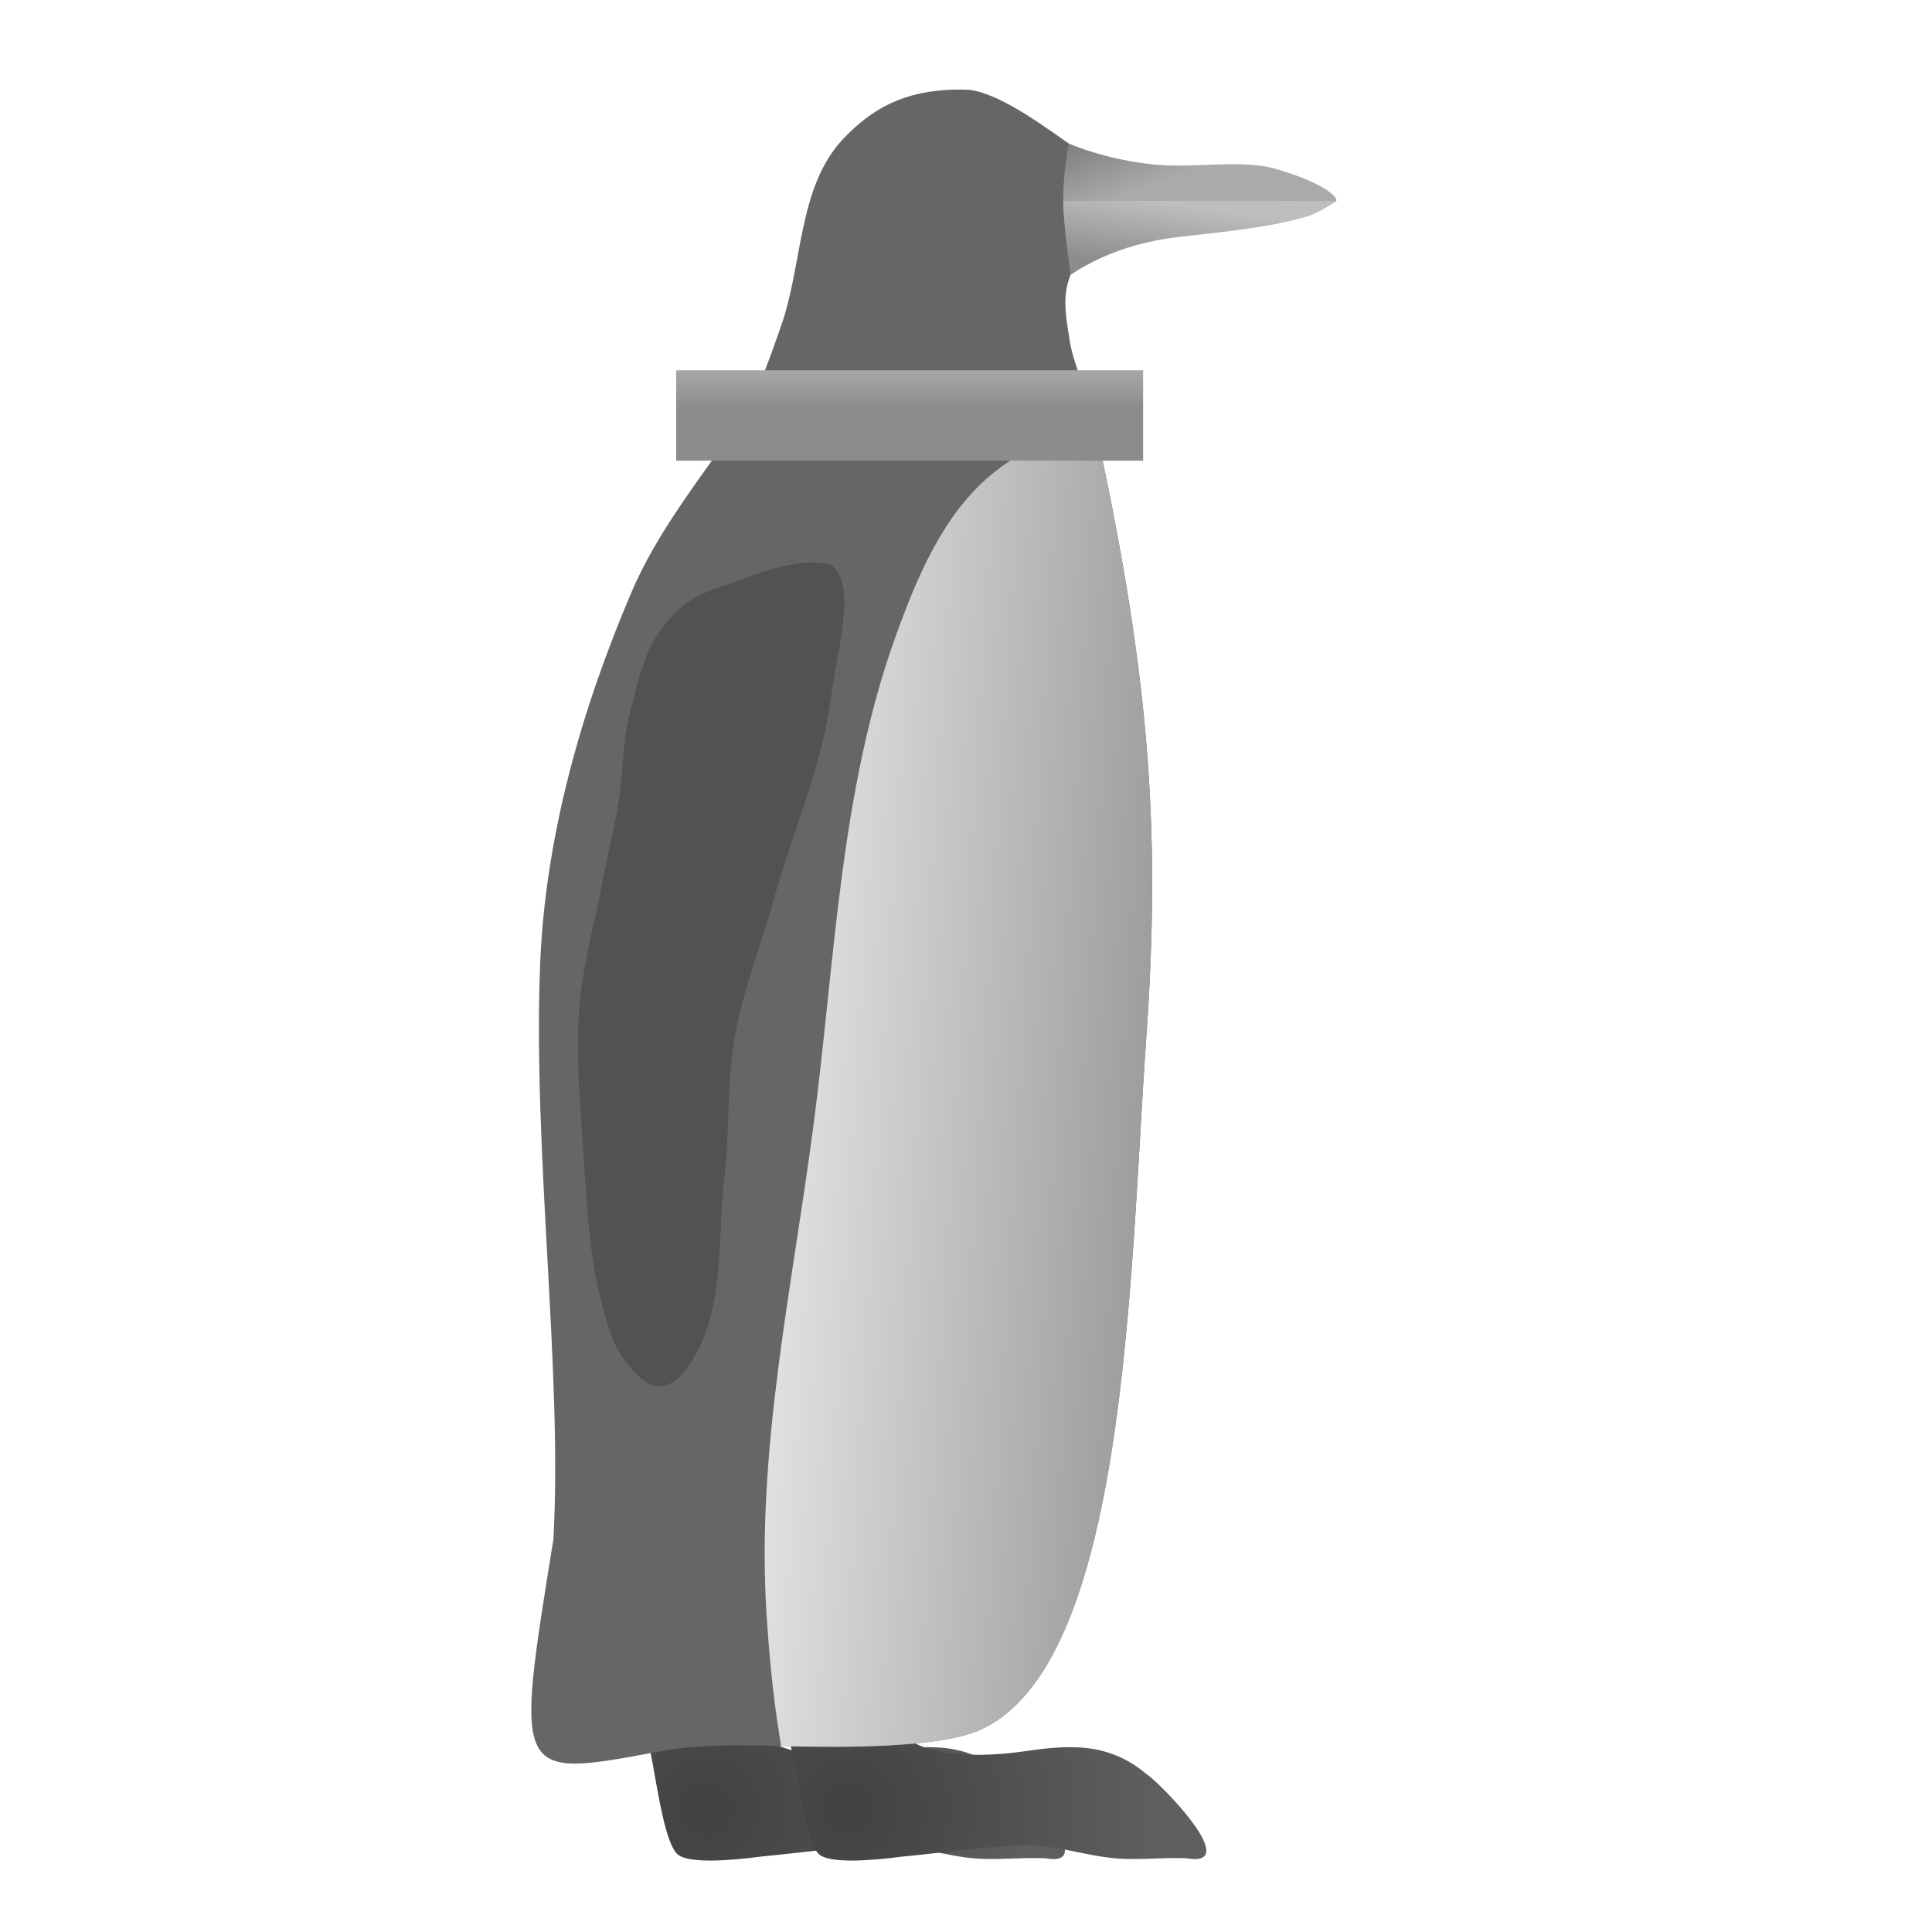
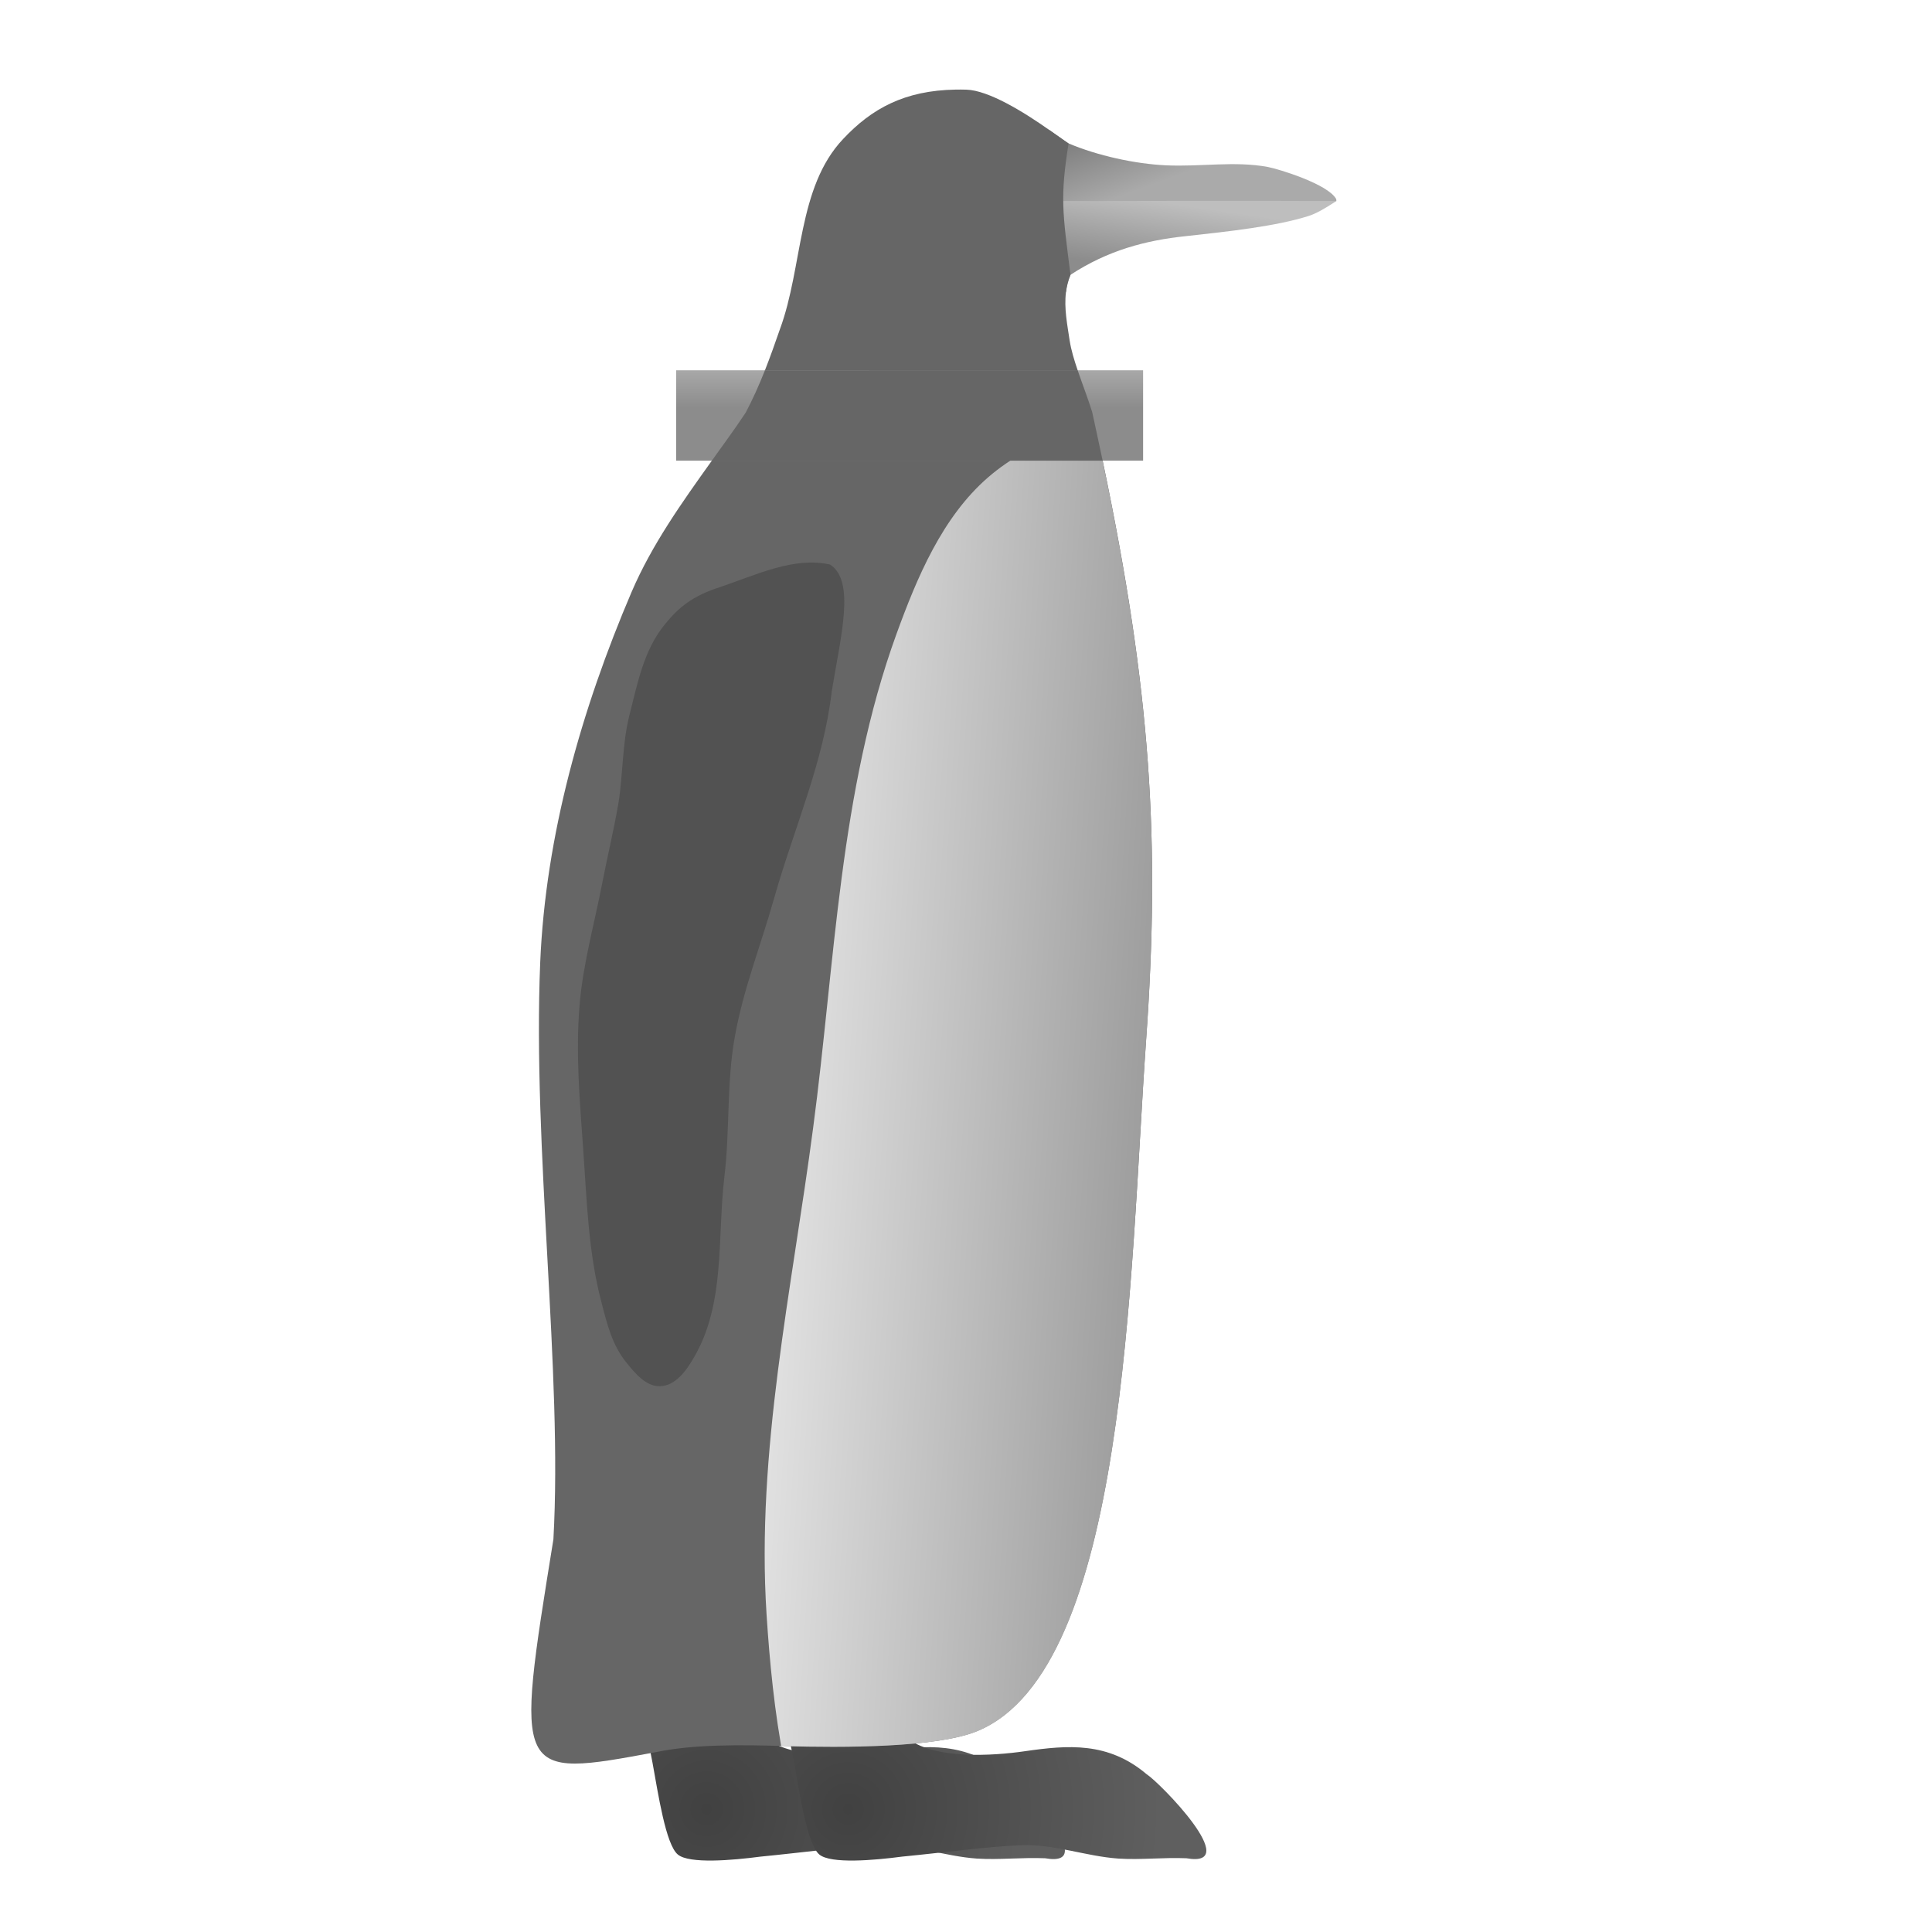
<svg xmlns="http://www.w3.org/2000/svg" xmlns:xlink="http://www.w3.org/1999/xlink" version="1.2" viewBox="0 0 1200 1200" width="1200" height="1200" id="svg62">
  <defs id="defs42">
    <linearGradient id="linearGradient1082" x1="451.8" y1="164.6" x2="457.9" y2="122.3" gradientUnits="userSpaceOnUse" spreadMethod="pad">
      <stop offset="0" stop-color="#8c8c8c" id="stop1078" />
      <stop offset="1" stop-color="#bebebe" id="stop1080" />
    </linearGradient>
    <linearGradient id="linearGradient1076" x1="451.8" y1="164.6" x2="457.9" y2="122.3" gradientUnits="userSpaceOnUse" spreadMethod="pad">
      <stop offset="0" stop-color="#8c8c8c" id="stop1072" />
      <stop offset="1" stop-color="#bebebe" id="stop1074" />
    </linearGradient>
    <linearGradient id="linearGradient1070" x1="451.8" y1="164.6" x2="457.9" y2="122.3" gradientUnits="userSpaceOnUse">
      <stop offset="0" stop-color="#8c8c8c" id="stop1066" />
      <stop offset="1" stop-color="#bebebe" id="stop1068" />
    </linearGradient>
    <linearGradient id="linearGradient1016" x1="451.8" y1="164.6" x2="457.9" y2="122.3" gradientUnits="userSpaceOnUse">
      <stop offset="0" stop-color="#8c8c8c" id="stop1012" />
      <stop offset="1" stop-color="#bebebe" id="stop1014" />
    </linearGradient>
    <radialGradient id="g1" cx="158.9" cy="1118.1" r="194.7" gradientUnits="userSpaceOnUse">
      <stop offset="0" stop-color="#414141" id="stop4" />
      <stop offset="1" stop-color="#5e5e5e" id="stop6" />
    </radialGradient>
    <linearGradient id="g2" x1="451.8" y1="164.6" x2="457.9" y2="122.3" gradientUnits="userSpaceOnUse" xlink:href="#linearGradient1082">
      <stop offset="0" stop-color="#8c8c8c" id="stop9" />
      <stop offset="1" stop-color="#bebebe" id="stop11" />
    </linearGradient>
    <linearGradient id="g3" x1="467.1" y1="45.9" x2="483.8" y2="91.7" gradientUnits="userSpaceOnUse">
      <stop offset="0" stop-color="#787878" id="stop14" />
      <stop offset="1" stop-color="#aaaaaa" id="stop16" />
    </linearGradient>
    <radialGradient id="g4" cx="246.8" cy="1118.1" r="194.6" gradientUnits="userSpaceOnUse">
      <stop offset="0" stop-color="#414141" id="stop19" />
      <stop offset="1" stop-color="#5f5f5f" id="stop21" />
    </radialGradient>
    <radialGradient id="g5" cx="343.9" cy="86.9" r="26.1" gradientUnits="userSpaceOnUse">
      <stop offset="0" stop-color="#ffffff" id="stop24" />
      <stop offset="1" stop-color="#969696" id="stop26" />
    </radialGradient>
    <radialGradient id="g6" cx="343.9" cy="86.5" r="14.1" gradientUnits="userSpaceOnUse">
      <stop offset="0" stop-color="#19191a" id="stop29" />
      <stop offset="1" stop-color="#4b4b4b" id="stop31" />
    </radialGradient>
    <clipPath clipPathUnits="userSpaceOnUse" id="cp1">
      <path d="m 181.09,250.08 c -25.66,38.95 -51.93,71.01 -68.81,111.11 -30.71,72.92 -53.51,151.35 -56.88,230.24 -4.69,116.1 13.78,254.56 8.02,358.16 -24.02,148.51 -26.24,149.16 64.37,133.04 23.31,-4.85 51.36,-4.5 79.93,-3.66 35.03,1.01 94.73,1.11 119.86,-9.51 92.7,-39.14 93.93,-283.24 104.28,-428.44 9.37,-131.64 2.39,-228.74 -33.62,-390.94 -42.17,3.69 -163.56,2.6 -217.15,0 z" id="path34" />
    </clipPath>
    <linearGradient id="g7" x1="150" y1="268.5" x2="513" y2="290.4" gradientUnits="userSpaceOnUse">
      <stop offset="0" stop-color="#fafafa" id="stop37" />
      <stop offset="1" stop-color="#8c8c8c" id="stop39" />
    </linearGradient>
    <linearGradient xlink:href="#g2" id="linearGradient2490" gradientUnits="userSpaceOnUse" x1="446.746" y1="163.924" x2="446.746" y2="122.027" />
  </defs>
  <style id="style44">
		.s0 { fill: #525252 } 
		.s1 { fill: url(#g1) } 
		.s2 { fill: url(#g2) } 
		.s3 { fill: url(#g3) } 
		.s4 { fill: url(#g4) } 
		.s5 { fill: #666666 } 
		.s6 { fill: url(#g5) } 
		.s7 { fill: url(#g6) } 
		.s8 { fill: url(#g7) } 
	</style>
  <path id="Flipper_Back" class="s0" d="m 216.3,710.4 c 2.1,28.8 2.8,57.8 10.3,85.9 3,11.5 5.9,23.8 13.9,33.5 4.7,5.7 10.8,13.5 18.7,13.2 8.9,-0.3 14.9,-9.1 19,-15.9 17.7,-30.2 13,-67.3 17,-101.1 3.2,-26 1.2,-52.6 5.9,-78.4 4.6,-26.4 14.7,-51.7 22,-77.6 10.8,-38.5 27.7,-75.9 32.2,-115.5 5.2,-31.3 13.2,-61.6 -0.9,-70.8 -20,-4.7 -41.7,5.9 -61.5,12.6 -15.4,4.9 -23.3,11.3 -30.8,20.6 -12,14.6 -15.5,33.5 -20,51 -4,16.1 -3.4,32.8 -6.2,49 -2.4,15.1 -6.1,30 -8.9,44.9 -4.5,23 -10.9,45.6 -12.8,68.9 -2.1,26.4 0.2,53.2 2.1,79.7 z" transform="matrix(0.9999368,0,0,1.000004,280.0348,5.586516)" />
  <path id="Foot_Back" class="s1" d="m 125.3,1089.5 c 3.5,19.2 8.2,50.6 15.7,56.8 7.1,5.9 33.8,3.6 51.3,1.3 25.9,-2.5 53.9,-6.4 74.5,-7.1 20.3,-0.7 39.8,6.9 59.9,8.3 14.1,0.9 27.7,-0.8 42.4,-0.2 35.8,6.3 -17.1,-47.4 -24.6,-52.1 -24.1,-20.4 -49.2,-18.2 -75.7,-14.4 -20.7,3 -55.3,5 -72.1,-7.3 -7.7,-5.7 -10.7,-17.8 -13.6,-28.6 -10.4,-39.1 17.7,-90.3 6.5,-123.6 -9.7,-24.6 -21.9,-22.2 -37.7,-19.7 -23.4,3.6 -36.4,13.3 -44.7,30.2 -11.5,23.6 0,53.5 2.8,80 3,25.8 11.6,55.5 15.3,76.4 z" style="fill:url(#g1)" transform="matrix(0.9999368,0,0,1.000004,280.0348,5.586516)" />
  <path id="Beak_Lower" style="display:inline;fill:url(#g2)" class="s2" d="m 495.528,117.089 c -56.482,0.038 -103.256,2.331 -155.541,0.912 7.828,32.904 12.783,43.733 42.102,57.857 0.451,-3.605 1.31,-7.204 2.811,-10.758 23.2,-15.2 46.701,-21.4 71.501,-24 26.5,-2.9 56.201,-6.1 76.601,-12.6 5.8,-1.9 12.199,-6.101 16.999,-9.201 l -0.1,-1.299 c -18.713,-0.715 -36.743,-0.941 -54.373,-0.912 z" transform="matrix(0.9999368,0,0,1.000004,280.0348,5.586516)" />
  <path id="Beak_Upper" style="fill:url(#g3)" class="s3" d="m 371.799,75.2 c -18.199,14.547 -28.8,32.748 -31.813,44.1 70.031,0.103 145.846,-0.384 210.013,0 0,0 3.8e-4,-1.299 -0.1,-1.299 -5.1,-9.3 -35.701,-18.6 -42.501,-19.9 -20.7,-3.8 -41.199,2e-6 -63.199,-1 -19.3,-0.9 -42.5,-6.001 -60.5,-13.601 -0.068,0.034 -11.848,-8.341 -11.901,-8.3 z" transform="matrix(0.9999368,0,0,1.000004,280.0348,5.586516)" />
  <path id="Foot_Front" class="s4" d="m 213.3,1089.5 c 3.4,19.2 8.1,50.6 15.6,56.8 7.1,5.9 33.9,3.6 51.3,1.3 26,-2.5 53.9,-6.4 74.5,-7.1 20.3,-0.7 39.8,6.9 59.9,8.3 14.1,0.9 27.7,-0.8 42.3,-0.2 35.9,6.3 -17,-47.4 -24.6,-52.1 -24,-20.4 -49.1,-18.2 -75.6,-14.4 -20.5,3 -55.3,5 -72.1,-7.3 -7.7,-5.7 -10.7,-17.8 -13.6,-28.6 -10.3,-39.1 17.8,-90.3 6.6,-123.6 -9.8,-24.6 -22,-22.2 -37.8,-19.7 -23.4,3.6 -36.4,13.3 -44.6,30.2 -11.5,23.6 -0.3,53.5 2.8,80 3.1,25.8 11.5,55.5 15.3,76.4 z" style="fill:url(#g4)" transform="matrix(0.9999368,0,0,1.000004,280.0348,5.586516)" />
  <g id="Eye_Front" transform="matrix(0.9999368,0,0,1.000004,280.0348,5.586516)" style="display:inline">
    <path id="Eye_Base" class="s6" d="m 340.3,69.3 c -3.8,-0.3 -10.3,4.9 -13.5,8.3 -3.1,3.3 -4.8,6.5 -4.8,9.3 0.1,2.7 2,6 5.6,10.2 3.6,4.1 10.7,10.7 15.1,10.8 4.3,0.2 11.8,-6 16.1,-10 4.4,-3.9 7.6,-7.6 7.2,-9.7 -0.3,-2.2 -4.5,-5.3 -9.3,-9 -4.7,-3.6 -12.5,-9.7 -16.4,-9.9 z" style="fill:url(#g5)" />
    <path id="Eye_Cornea" class="s7" d="m 341.8,77.8 c -2.7,-0.1 -6.8,2.4 -8.9,4.2 -2.1,1.7 -3.2,3.4 -3.1,4.8 0,1.3 1.2,2.9 3.5,5.1 2.5,2.1 7.1,5.6 9.8,5.7 2.7,0 7.8,-3.3 10.3,-5.3 2.5,-2 3.8,-4 3.7,-5 -0.2,-1 -2.2,-2.7 -4.9,-4.5 -2.8,-1.9 -7.7,-4.9 -10.4,-5 z" style="fill:url(#g6)" />
  </g>
  <path id="Head_Base-5" style="display:inline;fill:#666666" class="s5" d="M 313.647,50.06 C 281.674,50.583 261.324,61.95 243.699,80.7 215.099,110.9 218.8,159.899 204.4,198.899 c -3.032,8.742 -6.067,17.316 -9.308,25.514 -3.614,9.142 -7.485,17.836 -11.892,26.187 -6.958,10.532 -14.071,20.102 -21.089,29.937 -18.902,26.49 -37.121,52.001 -49.81,81.463 C 81.2,434.8 58.8,513.4 55.5,592.3 50.7,708.4 69.5,846.9 63.7,950.5 39.7,1099 39.3,1099.099 127.799,1082.599 c 23.3,-4.8 51.4,-4.499 79.9,-3.699 35.1,1 94.601,1.2 119.701,-9.5 92.7,-39.1 94.199,-283.201 104.399,-428.401 8.797,-123.247 3.319,-216.191 -26.924,-360.462 -1.631,-7.78 -3.333,-15.71 -5.11,-23.801 -0.483,-2.2 -0.971,-4.412 -1.465,-6.637 -2.639,-8.4 -6.076,-17.246 -8.948,-25.687 -2.169,-6.376 -4.016,-12.453 -4.953,-18.312 -1.474,-9.946 -3.574,-20.153 -2.311,-30.242 0.451,-3.605 1.31,-7.204 2.811,-10.758 -5.001,-39.16 -6.505,-48.203 -1.199,-81.599 -0.051,0.246 -8.101,-5.701 -11.901,-8.301 -16,-11.3 -37.799,-24.7 -51.599,-25.1 -2.237,-0.062 -4.422,-0.076 -6.553,-0.041 z" transform="matrix(0.9999368,0,0,1.000004,280.0351,5.58653)" />
  <g id="Clip-Path: Clip-Path:_Clipping-Groups" clip-path="url(#cp1)" transform="matrix(0.9999368,0,0,1.000004,280.0348,5.586516)">
    <g id="Clip-Path:_Clipping-Groups">
      <g id="Clipping-Groups">
        <g id="Torso-Clip">
          <path id="Belly-Gradient" class="s8" d="m 437.3,248 c -39.7,10.3 -75.5,18.5 -103.7,43 -28.4,24.7 -44,62 -56.8,97.2 -35.5,97.7 -38.1,204.2 -51.8,307 -13.2,100.3 -35.4,201 -28.9,301.9 3.7,58 12.4,129.4 38.8,169.9 H 596.4 V 250.1 c 0,0 -159,-2.2 -159.1,-2.1 z" style="fill:url(#g7)" />
        </g>
      </g>
    </g>
  </g>
  <path id="Flipper_Front" class="s0" d="m 82.2,708.1 c 2.3,31.9 3.1,64.2 11.4,95.4 3.3,12.8 6.6,26.5 15.5,37.3 5.1,6.3 12,14.9 20.9,14.6 9.8,-0.3 16.5,-10.1 20.9,-17.7 19.8,-33.6 14.5,-74.7 19,-112.3 3.5,-28.9 1.3,-58.4 6.5,-87.1 5.2,-29.4 16.4,-57.5 24.5,-86.3 12.1,-42.7 30.7,-84.3 35.7,-128.3 5.7,-34.6 14.7,-68.4 -1,-78.6 -22.1,-5.2 -46.3,6.5 -68.2,13.9 -17.3,5.5 -25.9,12.7 -34.3,23 -13.4,16.2 -17.2,37.2 -22.2,56.7 -4.5,17.8 -3.9,36.4 -6.8,54.5 -2.8,16.6 -6.9,33.2 -10.1,49.9 -4.9,25.4 -12.1,50.6 -14.1,76.4 -2.4,29.5 0.2,59.1 2.3,88.6 z" transform="matrix(0.9999368,0,0,1.000004,280.0348,5.586516)" />
  <path id="path824" style="display:inline;fill:url(#linearGradient2490);fill-opacity:1" class="s2" d="M 283.633,196.697 H 573.651 l 0,-56.125 H 283.633 Z" transform="matrix(0.9999368,0,0,1.000004,136.3851,89.4277)" />
+   <path id="Head_Base-5-1" style="display:inline;fill:#666666" class="s5" d="m 195.092,224.413 c -3.614,9.142 -7.486,17.836 -11.893,26.187 -6.958,10.532 -14.071,20.102 -21.089,29.937 h 242.765 c -1.631,-7.78 -3.333,-15.71 -5.11,-23.801 -0.483,-2.2 -0.971,-4.412 -1.465,-6.637 -2.639,-8.4 -6.076,-17.246 -8.948,-25.687 z" transform="matrix(0.9999368,0,0,1.000004,280.0351,5.58653)" />
</svg>
